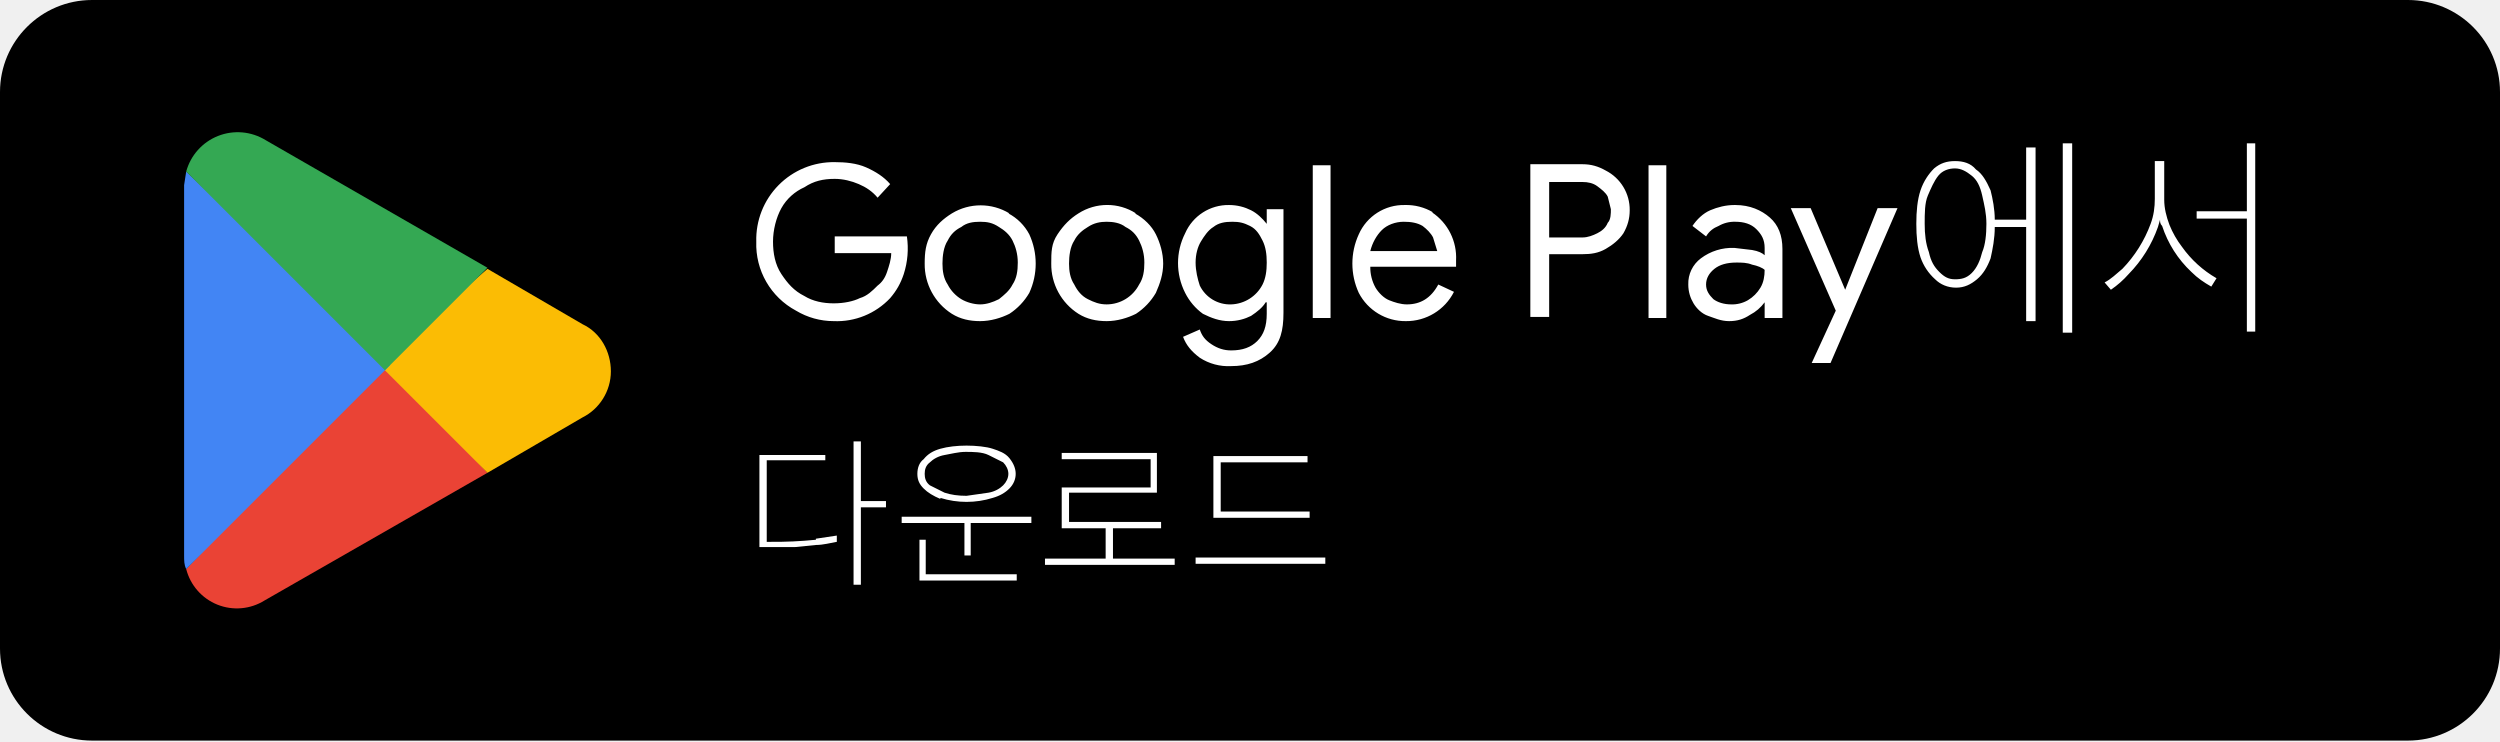
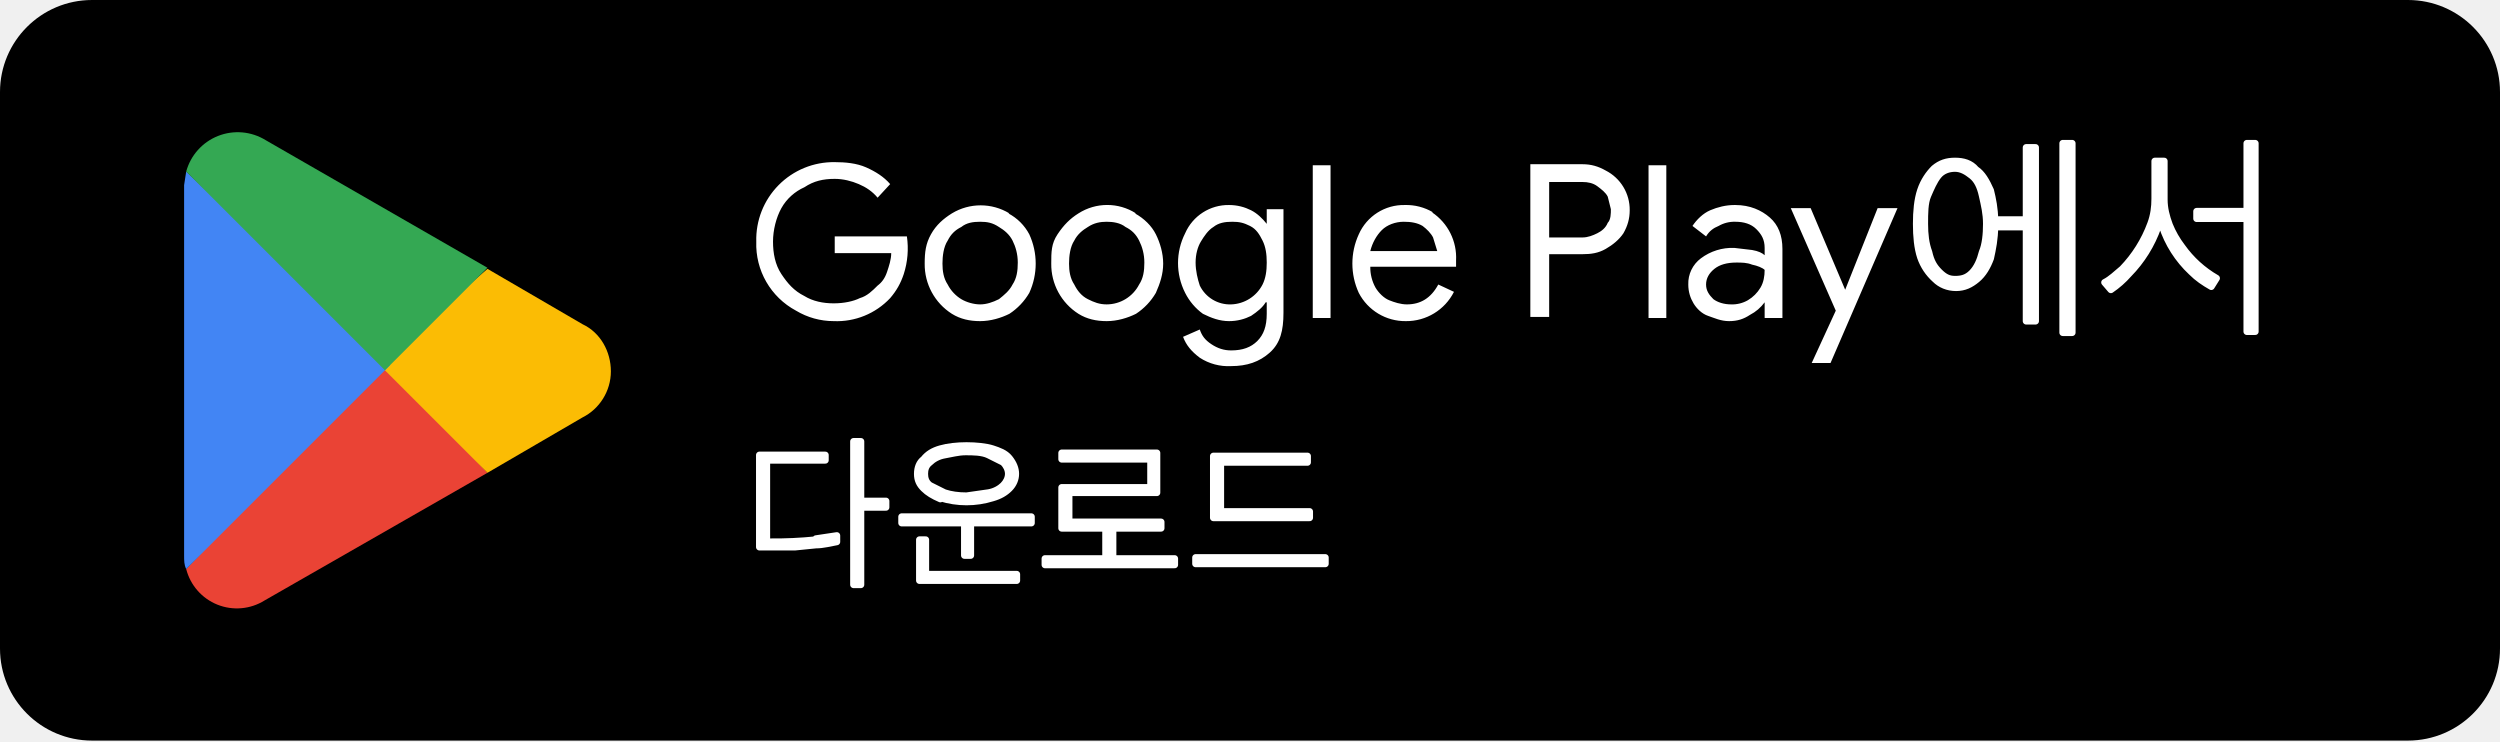
<svg xmlns="http://www.w3.org/2000/svg" id="artwork" version="1.1" viewBox="0 0 239 70.9">
  <defs>
    <style>
      .st4{fill:#fff}
+       .ko-copy{stroke:#fff;stroke-width:.65;stroke-linejoin:round;paint-order:stroke fill}
    </style>
  </defs>
  <rect width="239" height="70.8" rx="8.8" ry="8.8" />
  <path d="m36.7 34.4-18.9 20a5 5 0 0 0 7.5 3l21.3-12.2-10-10.9Z" style="fill:#ea4335" />
  <path d="m55.7 31-9.1-5.3-10.4 9.1 10.4 10.4 9.1-5.3c1.6-.8 2.7-2.5 2.7-4.4s-1-3.7-2.7-4.5Z" style="fill:#fbbc04" />
  <path d="m17.8 16.4-.2 1.3v35.4c0 .5 0 .9.2 1.3l19.5-19.5-19.5-18.5Z" style="fill:#4285f4" />
  <path d="m36.8 35.4 9.8-9.8-21.2-12.2a5.1 5.1 0 0 0-7.6 3l19 19Z" style="fill:#34a853" />
-   <path class="st4" d="M79.8 22.6v1.6h5.4c0 .6-.2 1.2-.4 1.8s-.5 1-.9 1.3c-.5.5-1 1-1.7 1.2-.6.3-1.5.5-2.5.5s-2-.2-2.8-.7c-1-.5-1.6-1.2-2.2-2.1s-.8-2-.8-3.1.3-2.3.8-3.2 1.3-1.6 2.2-2c.9-.6 1.8-.8 2.9-.8.8 0 1.6.2 2.3.5s1.3.7 1.8 1.3l1.2-1.3c-.6-.7-1.4-1.2-2.3-1.6s-2-.5-3-.5a7.4 7.4 0 0 0-7.5 7.6 7.2 7.2 0 0 0 3.8 6.6 7 7 0 0 0 3.6 1 7 7 0 0 0 5.4-2.2c.6-.7 1-1.4 1.3-2.3a8 8 0 0 0 .3-3.6h-7Zm16.7-2.2a5.3 5.3 0 0 0-5.5 0c-.8.5-1.5 1.1-2 2s-.6 1.7-.6 2.8A5.6 5.6 0 0 0 91 30c.8.5 1.7.7 2.7.7s2-.3 2.8-.7a6 6 0 0 0 1.9-2 6.7 6.7 0 0 0 0-5.6 4.8 4.8 0 0 0-2-2Zm.3 6.8c-.3.6-.8 1-1.3 1.4-.6.3-1.2.5-1.8.5s-1.3-.2-1.8-.5-1-.8-1.3-1.4c-.4-.6-.5-1.3-.5-2s.1-1.6.5-2.2c.3-.6.7-1 1.3-1.3.5-.4 1.1-.5 1.8-.5s1.2.1 1.8.5c.5.3 1 .7 1.3 1.3s.5 1.3.5 2.1-.1 1.5-.5 2.1Zm11.8-6.8a5.1 5.1 0 0 0-5.5 0c-.8.5-1.4 1.1-2 2s-.6 1.7-.6 2.8a5.6 5.6 0 0 0 2.6 4.8c.8.5 1.7.7 2.7.7s2-.3 2.8-.7a6 6 0 0 0 1.9-2c.4-.9.7-1.8.7-2.8s-.3-2-.7-2.8-1.1-1.5-2-2Zm.3 6.8a3.5 3.5 0 0 1-3.1 1.9c-.7 0-1.2-.2-1.8-.5s-1-.8-1.3-1.4c-.4-.6-.5-1.3-.5-2s.1-1.6.5-2.2c.3-.6.8-1 1.3-1.3.6-.4 1.2-.5 1.8-.5s1.3.1 1.8.5c.6.3 1 .7 1.3 1.3s.5 1.3.5 2.1-.1 1.5-.5 2.1Zm12.2-5.8c-.4-.5-.9-1-1.5-1.3s-1.3-.5-2.1-.5a4.5 4.5 0 0 0-4.2 2.7 6.3 6.3 0 0 0 0 5.7c.4.8 1 1.5 1.7 2 .8.4 1.6.7 2.5.7.8 0 1.5-.2 2.1-.5.6-.4 1.1-.8 1.4-1.3h.1V30c0 1.2-.3 2-.9 2.6s-1.4.9-2.5.9c-.7 0-1.3-.2-1.9-.6s-.9-.8-1.1-1.4l-1.6.7c.3.8.8 1.4 1.6 2a5 5 0 0 0 3 .8c1.5 0 2.7-.4 3.7-1.3s1.3-2.1 1.3-3.8V20h-1.6v1.5Zm-.4 5.8a3.5 3.5 0 0 1-3 1.9 3.2 3.2 0 0 1-3-1.8c-.2-.6-.4-1.4-.4-2.2s.2-1.5.5-2 .7-1.1 1.2-1.4c.5-.4 1.1-.5 1.8-.5s1.1.1 1.7.4.9.8 1.2 1.4c.3.6.4 1.3.4 2.1s-.1 1.5-.4 2.1Zm4.8-11.4h1.7v14.6h-1.7zm11.5 4.5a5 5 0 0 0-2.7-.7 4.7 4.7 0 0 0-4.4 2.8 6.7 6.7 0 0 0 0 5.6 5 5 0 0 0 4.5 2.7 5.1 5.1 0 0 0 4.6-2.8l-1.5-.7c-.7 1.3-1.7 1.9-3 1.9-.6 0-1.2-.2-1.7-.4s-1-.7-1.3-1.2a4 4 0 0 1-.5-2h8.2v-.6a5.2 5.2 0 0 0-2.3-4.6Zm-6 3.7c.2-.8.6-1.5 1.1-2s1.3-.8 2.1-.8c.7 0 1.3.1 1.8.4.4.3.8.7 1 1.1l.4 1.3H131Zm22.5-7.7c-.7-.4-1.4-.6-2.2-.6h-5v14.6h1.8v-6h3.2c.8 0 1.5-.1 2.2-.5s1.3-.9 1.7-1.5c.4-.7.6-1.4.6-2.2a4.2 4.2 0 0 0-2.3-3.8Zm.2 5c-.2.5-.6.8-1 1s-.9.4-1.4.4h-3.2v-5.3h3.2c.5 0 1 .1 1.4.4s.8.6 1 1l.3 1.2c0 .4 0 1-.3 1.3Zm3.9-5.5h1.7v14.6h-1.7zm8.2 3.8c-.8 0-1.6.2-2.3.5s-1.3.9-1.7 1.5l1.3 1c.3-.5.7-.8 1.2-1a3 3 0 0 1 1.6-.4c.8 0 1.5.2 2 .7s.8 1 .8 1.8v.7c-.2-.2-.6-.4-1.2-.5l-1.7-.2a5 5 0 0 0-3.2 1 3 3 0 0 0-1.2 2.5c0 .7.2 1.3.5 1.8s.8 1 1.4 1.2 1.2.5 2 .5 1.4-.2 2-.6a4 4 0 0 0 1.4-1.2v1.5h1.7v-6.6c0-1.3-.4-2.3-1.2-3s-1.9-1.2-3.3-1.2Zm2.5 7.9c-.3.5-.7.9-1.2 1.2a3 3 0 0 1-1.6.4c-.7 0-1.3-.2-1.7-.5-.4-.4-.7-.8-.7-1.4 0-.6.3-1.1.8-1.5.5-.4 1.2-.6 2.1-.6.5 0 1 0 1.5.2.5.1 1 .3 1.2.5 0 .6-.1 1.2-.4 1.7Zm11.2-7.6-3.1 7.8-3.3-7.8h-1.9l4.3 9.8-2.3 5h1.8l6.4-14.8h-1.9zM78 51.6a39.8 39.8 0 0 1-4.4.2h-.3V44h5.6v-.5h-6.3v8.8H76l2-.2c.7 0 1.4-.2 2-.3v-.6l-2 .3Zm4.3-9.4h-.7v13.7h.7v-7.4h2.4v-.6h-2.4v-5.7zm6.2 9.4h-.6v3.9h9.3v-.6h-8.7v-3.3z" />
-   <path class="st4" d="M86.2 50h6v3.1h.6V50h5.8v-.6H86.2v.6zm3.7-2.4a8.4 8.4 0 0 0 5 0c.7-.2 1.2-.5 1.6-.9.4-.4.6-.9.6-1.4s-.2-1-.6-1.5-1-.7-1.6-.9-1.6-.3-2.5-.3-1.8.1-2.5.3-1.2.5-1.6 1c-.4.3-.6.8-.6 1.4s.2 1 .6 1.4.9.7 1.6 1Zm-1-3.4c.3-.3.8-.6 1.4-.7s1.3-.3 2-.3 1.6 0 2.2.3l1.4.7c.3.3.5.7.5 1.1s-.2.8-.5 1.1-.8.6-1.4.7l-2.1.3c-.8 0-1.5-.1-2.1-.3l-1.4-.7c-.4-.3-.5-.7-.5-1.1s.1-.8.5-1.1Zm17.5 6.3h4.6v-.6h-8.8v-2.8h8.4v-3.8h-9.1v.6h8.5v2.7h-8.5v3.9h4.2v2.9h-5.8v.6h12.4v-.6h-5.9v-2.9zm18.8-1.6h-8.5v-4.7h8.3v-.6h-9v5.9h9.2v-.6zm-10.9 4.4h12.4v.6h-12.4zM193.7 21h-3c0-1-.2-2-.4-2.8-.4-.9-.8-1.6-1.4-2-.5-.6-1.2-.8-2-.8s-1.4.2-2 .7c-.5.5-1 1.2-1.3 2.1s-.4 2-.4 3.2.1 2.3.4 3.2a5 5 0 0 0 1.4 2.1c.5.5 1.2.8 2 .8s1.4-.3 2-.8 1-1.2 1.3-2c.2-.9.4-1.9.4-3h3v9h.9V14.1h-.9v7-.1Zm-4.2 3.1c-.2.8-.5 1.5-1 2s-1 .6-1.6.6-1-.2-1.5-.7-.8-1-1-1.9c-.3-.8-.4-1.7-.4-2.7s0-2 .3-2.7.6-1.4 1-1.9 1-.7 1.6-.7 1.1.3 1.6.7.8 1 1 1.9.4 1.7.4 2.7-.1 2-.4 2.7Zm7.7-10.4h.9v18.1h-.9zm11.4 9.9a9 9 0 0 1-1.2-2.1c-.3-.8-.5-1.6-.5-2.4v-3.7h-.9V19c0 .8-.1 1.6-.4 2.4a12.3 12.3 0 0 1-2.7 4.3c-.6.5-1.1 1-1.7 1.3l.6.7a9 9 0 0 0 1.7-1.5 12.2 12.2 0 0 0 2.8-4.5l.2-.7c0 .2 0 .4.2.6a10.5 10.5 0 0 0 2.8 4.4c.6.6 1.2 1 1.9 1.4l.5-.8a10.4 10.4 0 0 1-3.3-3Zm6.2-9.9v6.5H210v.7h4.8v10.8h.8v-18h-.8z" />
+   <path class="st4" d="M79.8 22.6v1.6h5.4c0 .6-.2 1.2-.4 1.8s-.5 1-.9 1.3c-.5.5-1 1-1.7 1.2-.6.3-1.5.5-2.5.5s-2-.2-2.8-.7c-1-.5-1.6-1.2-2.2-2.1s-.8-2-.8-3.1.3-2.3.8-3.2 1.3-1.6 2.2-2c.9-.6 1.8-.8 2.9-.8.8 0 1.6.2 2.3.5s1.3.7 1.8 1.3l1.2-1.3c-.6-.7-1.4-1.2-2.3-1.6s-2-.5-3-.5a7.4 7.4 0 0 0-7.5 7.6 7.2 7.2 0 0 0 3.8 6.6 7 7 0 0 0 3.6 1 7 7 0 0 0 5.4-2.2c.6-.7 1-1.4 1.3-2.3a8 8 0 0 0 .3-3.6h-7Zm16.7-2.2a5.3 5.3 0 0 0-5.5 0c-.8.5-1.5 1.1-2 2s-.6 1.7-.6 2.8A5.6 5.6 0 0 0 91 30c.8.5 1.7.7 2.7.7s2-.3 2.8-.7a6 6 0 0 0 1.9-2 6.7 6.7 0 0 0 0-5.6 4.8 4.8 0 0 0-2-2Zm.3 6.8c-.3.6-.8 1-1.3 1.4-.6.3-1.2.5-1.8.5s-1.3-.2-1.8-.5-1-.8-1.3-1.4c-.4-.6-.5-1.3-.5-2s.1-1.6.5-2.2c.3-.6.7-1 1.3-1.3.5-.4 1.1-.5 1.8-.5s1.2.1 1.8.5c.5.3 1 .7 1.3 1.3s.5 1.3.5 2.1-.1 1.5-.5 2.1Zm11.8-6.8a5.1 5.1 0 0 0-5.5 0c-.8.5-1.4 1.1-2 2s-.6 1.7-.6 2.8a5.6 5.6 0 0 0 2.6 4.8c.8.5 1.7.7 2.7.7s2-.3 2.8-.7a6 6 0 0 0 1.9-2c.4-.9.7-1.8.7-2.8s-.3-2-.7-2.8-1.1-1.5-2-2Zm.3 6.8a3.5 3.5 0 0 1-3.1 1.9c-.7 0-1.2-.2-1.8-.5s-1-.8-1.3-1.4c-.4-.6-.5-1.3-.5-2s.1-1.6.5-2.2c.3-.6.8-1 1.3-1.3.6-.4 1.2-.5 1.8-.5s1.3.1 1.8.5c.6.3 1 .7 1.3 1.3s.5 1.3.5 2.1-.1 1.5-.5 2.1Zm12.2-5.8c-.4-.5-.9-1-1.5-1.3s-1.3-.5-2.1-.5a4.5 4.5 0 0 0-4.2 2.7 6.3 6.3 0 0 0 0 5.7c.4.8 1 1.5 1.7 2 .8.4 1.6.7 2.5.7.8 0 1.5-.2 2.1-.5.6-.4 1.1-.8 1.4-1.3h.1V30c0 1.2-.3 2-.9 2.6s-1.4.9-2.5.9c-.7 0-1.3-.2-1.9-.6s-.9-.8-1.1-1.4l-1.6.7c.3.8.8 1.4 1.6 2a5 5 0 0 0 3 .8c1.5 0 2.7-.4 3.7-1.3s1.3-2.1 1.3-3.8V20h-1.6v1.5Zm-.4 5.8a3.5 3.5 0 0 1-3 1.9 3.2 3.2 0 0 1-3-1.8c-.2-.6-.4-1.4-.4-2.2s.2-1.5.5-2 .7-1.1 1.2-1.4c.5-.4 1.1-.5 1.8-.5s1.1.1 1.7.4.9.8 1.2 1.4c.3.6.4 1.3.4 2.1s-.1 1.5-.4 2.1Zm4.8-11.4h1.7v14.6h-1.7zm11.5 4.5a5 5 0 0 0-2.7-.7 4.7 4.7 0 0 0-4.4 2.8 6.7 6.7 0 0 0 0 5.6 5 5 0 0 0 4.5 2.7 5.1 5.1 0 0 0 4.6-2.8l-1.5-.7c-.7 1.3-1.7 1.9-3 1.9-.6 0-1.2-.2-1.7-.4s-1-.7-1.3-1.2a4 4 0 0 1-.5-2h8.2v-.6a5.2 5.2 0 0 0-2.3-4.6Zm-6 3.7c.2-.8.6-1.5 1.1-2s1.3-.8 2.1-.8c.7 0 1.3.1 1.8.4.4.3.8.7 1 1.1l.4 1.3H131Zm22.5-7.7c-.7-.4-1.4-.6-2.2-.6h-5v14.6h1.8v-6h3.2c.8 0 1.5-.1 2.2-.5s1.3-.9 1.7-1.5c.4-.7.6-1.4.6-2.2a4.2 4.2 0 0 0-2.3-3.8Zm.2 5c-.2.5-.6.8-1 1s-.9.4-1.4.4h-3.2v-5.3h3.2c.5 0 1 .1 1.4.4s.8.6 1 1l.3 1.2c0 .4 0 1-.3 1.3Zm3.9-5.5h1.7v14.6h-1.7zm8.2 3.8c-.8 0-1.6.2-2.3.5s-1.3.9-1.7 1.5l1.3 1c.3-.5.7-.8 1.2-1a3 3 0 0 1 1.6-.4c.8 0 1.5.2 2 .7s.8 1 .8 1.8v.7c-.2-.2-.6-.4-1.2-.5l-1.7-.2a5 5 0 0 0-3.2 1 3 3 0 0 0-1.2 2.5c0 .7.2 1.3.5 1.8s.8 1 1.4 1.2 1.2.5 2 .5 1.4-.2 2-.6a4 4 0 0 0 1.4-1.2v1.5h1.7v-6.6c0-1.3-.4-2.3-1.2-3s-1.9-1.2-3.3-1.2Zm2.5 7.9c-.3.5-.7.9-1.2 1.2a3 3 0 0 1-1.6.4c-.7 0-1.3-.2-1.7-.5-.4-.4-.7-.8-.7-1.4 0-.6.3-1.1.8-1.5.5-.4 1.2-.6 2.1-.6.5 0 1 0 1.5.2.5.1 1 .3 1.2.5 0 .6-.1 1.2-.4 1.7Zm11.2-7.6-3.1 7.8-3.3-7.8h-1.9l4.3 9.8-2.3 5h1.8l6.4-14.8h-1.9z" />
+   <path class="st4 ko-copy" d="M78 51.6a39.8 39.8 0 0 1-4.4.2h-.3V44h5.6v-.5h-6.3v8.8H76l2-.2c.7 0 1.4-.2 2-.3v-.6l-2 .3Zm4.3-9.4h-.7v13.7h.7v-7.4h2.4v-.6h-2.4v-5.7zm6.2 9.4h-.6v3.9h9.3v-.6h-8.7v-3.3z" />
+   <path class="st4 ko-copy" d="M86.2 50h6v3.1h.6V50h5.8v-.6H86.2v.6zm3.7-2.4a8.4 8.4 0 0 0 5 0c.7-.2 1.2-.5 1.6-.9.4-.4.6-.9.6-1.4s-.2-1-.6-1.5-1-.7-1.6-.9-1.6-.3-2.5-.3-1.8.1-2.5.3-1.2.5-1.6 1c-.4.3-.6.8-.6 1.4s.2 1 .6 1.4.9.7 1.6 1Zm-1-3.4c.3-.3.8-.6 1.4-.7s1.3-.3 2-.3 1.6 0 2.2.3l1.4.7c.3.3.5.7.5 1.1s-.2.8-.5 1.1-.8.6-1.4.7l-2.1.3c-.8 0-1.5-.1-2.1-.3l-1.4-.7c-.4-.3-.5-.7-.5-1.1s.1-.8.5-1.1Zm17.5 6.3h4.6v-.6h-8.8v-2.8h8.4v-3.8h-9.1v.6h8.5v2.7h-8.5v3.9h4.2v2.9h-5.8v.6h12.4v-.6h-5.9v-2.9zm18.8-1.6h-8.5v-4.7h8.3v-.6h-9v5.9h9.2v-.6zm-10.9 4.4h12.4v.6h-12.4z" />
+   <path class="st4 ko-copy" d="M193.7 21h-3c0-1-.2-2-.4-2.8-.4-.9-.8-1.6-1.4-2-.5-.6-1.2-.8-2-.8s-1.4.2-2 .7c-.5.5-1 1.2-1.3 2.1s-.4 2-.4 3.2.1 2.3.4 3.2a5 5 0 0 0 1.4 2.1c.5.5 1.2.8 2 .8s1.4-.3 2-.8 1-1.2 1.3-2c.2-.9.4-1.9.4-3h3v9h.9V14.1h-.9v7-.1Zm-4.2 3.1c-.2.8-.5 1.5-1 2s-1 .6-1.6.6-1-.2-1.5-.7-.8-1-1-1.9c-.3-.8-.4-1.7-.4-2.7s0-2 .3-2.7.6-1.4 1-1.9 1-.7 1.6-.7 1.1.3 1.6.7.8 1 1 1.9.4 1.7.4 2.7-.1 2-.4 2.7Zm7.7-10.4h.9v18.1h-.9zm11.4 9.9a9 9 0 0 1-1.2-2.1c-.3-.8-.5-1.6-.5-2.4v-3.7h-.9V19c0 .8-.1 1.6-.4 2.4a12.3 12.3 0 0 1-2.7 4.3c-.6.5-1.1 1-1.7 1.3l.6.7a9 9 0 0 0 1.7-1.5 12.2 12.2 0 0 0 2.8-4.5l.2-.7c0 .2 0 .4.2.6a10.5 10.5 0 0 0 2.8 4.4c.6.6 1.2 1 1.9 1.4l.5-.8a10.4 10.4 0 0 1-3.3-3Zm6.2-9.9v6.5H210v.7h4.8v10.8h.8v-18h-.8z" />
</svg>
